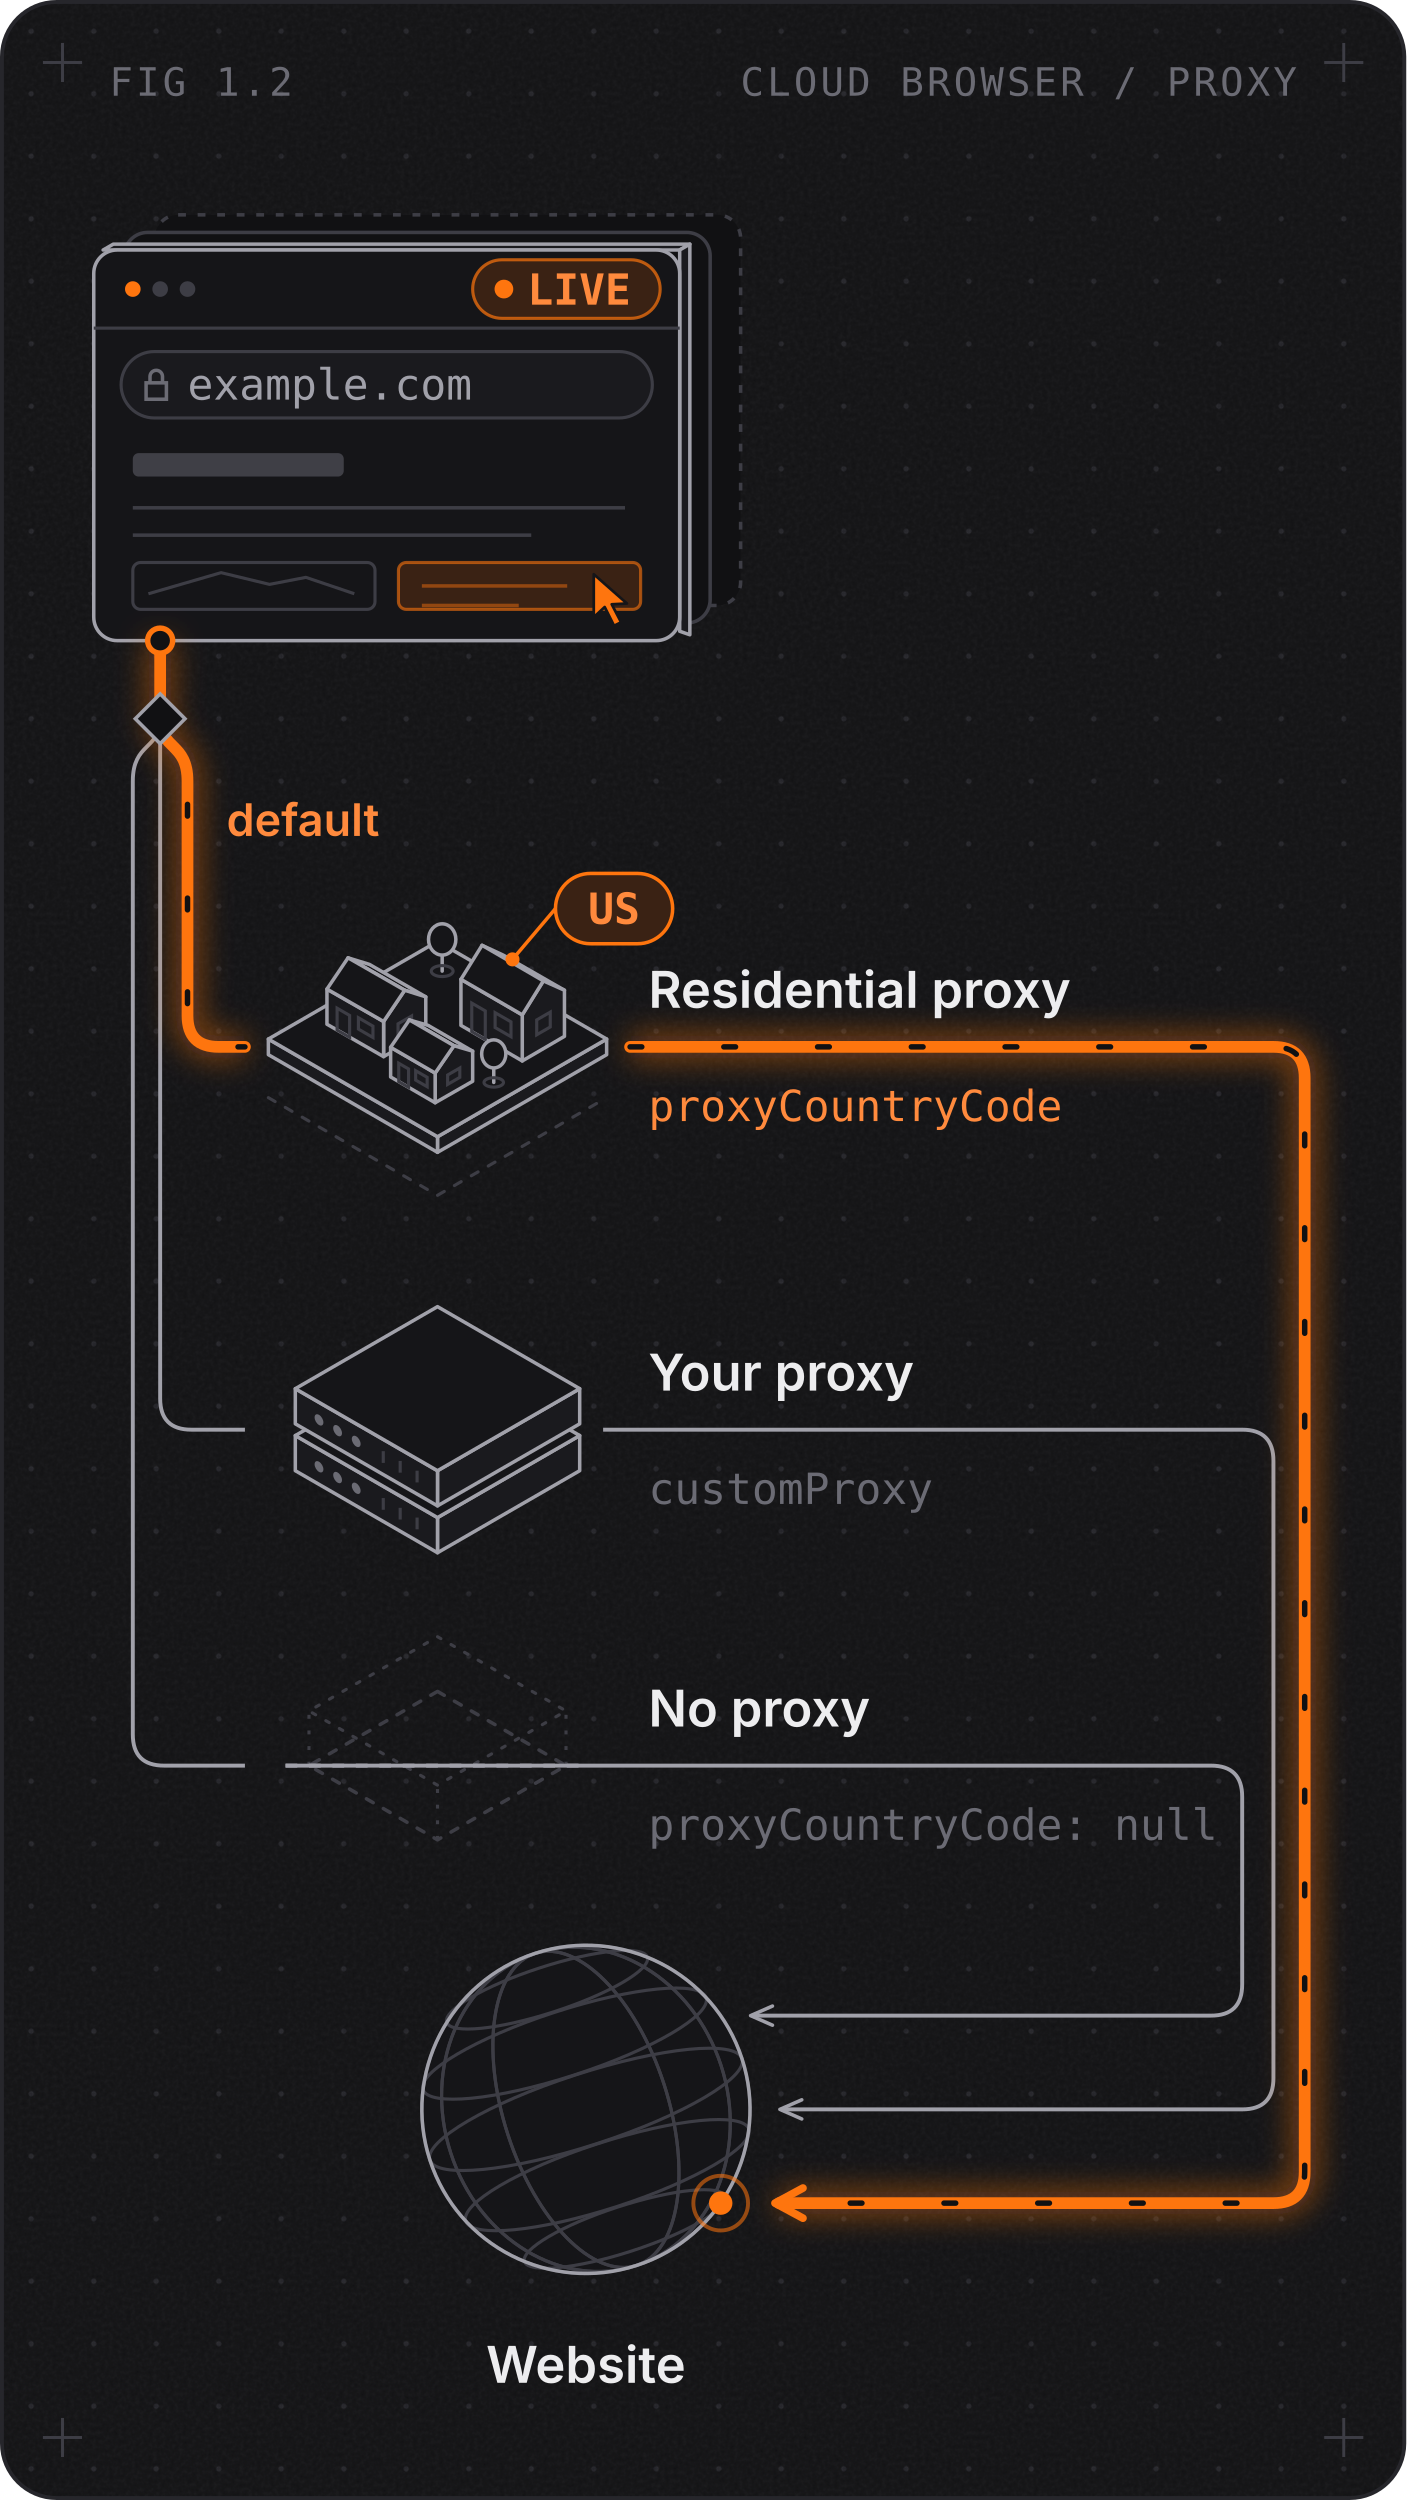
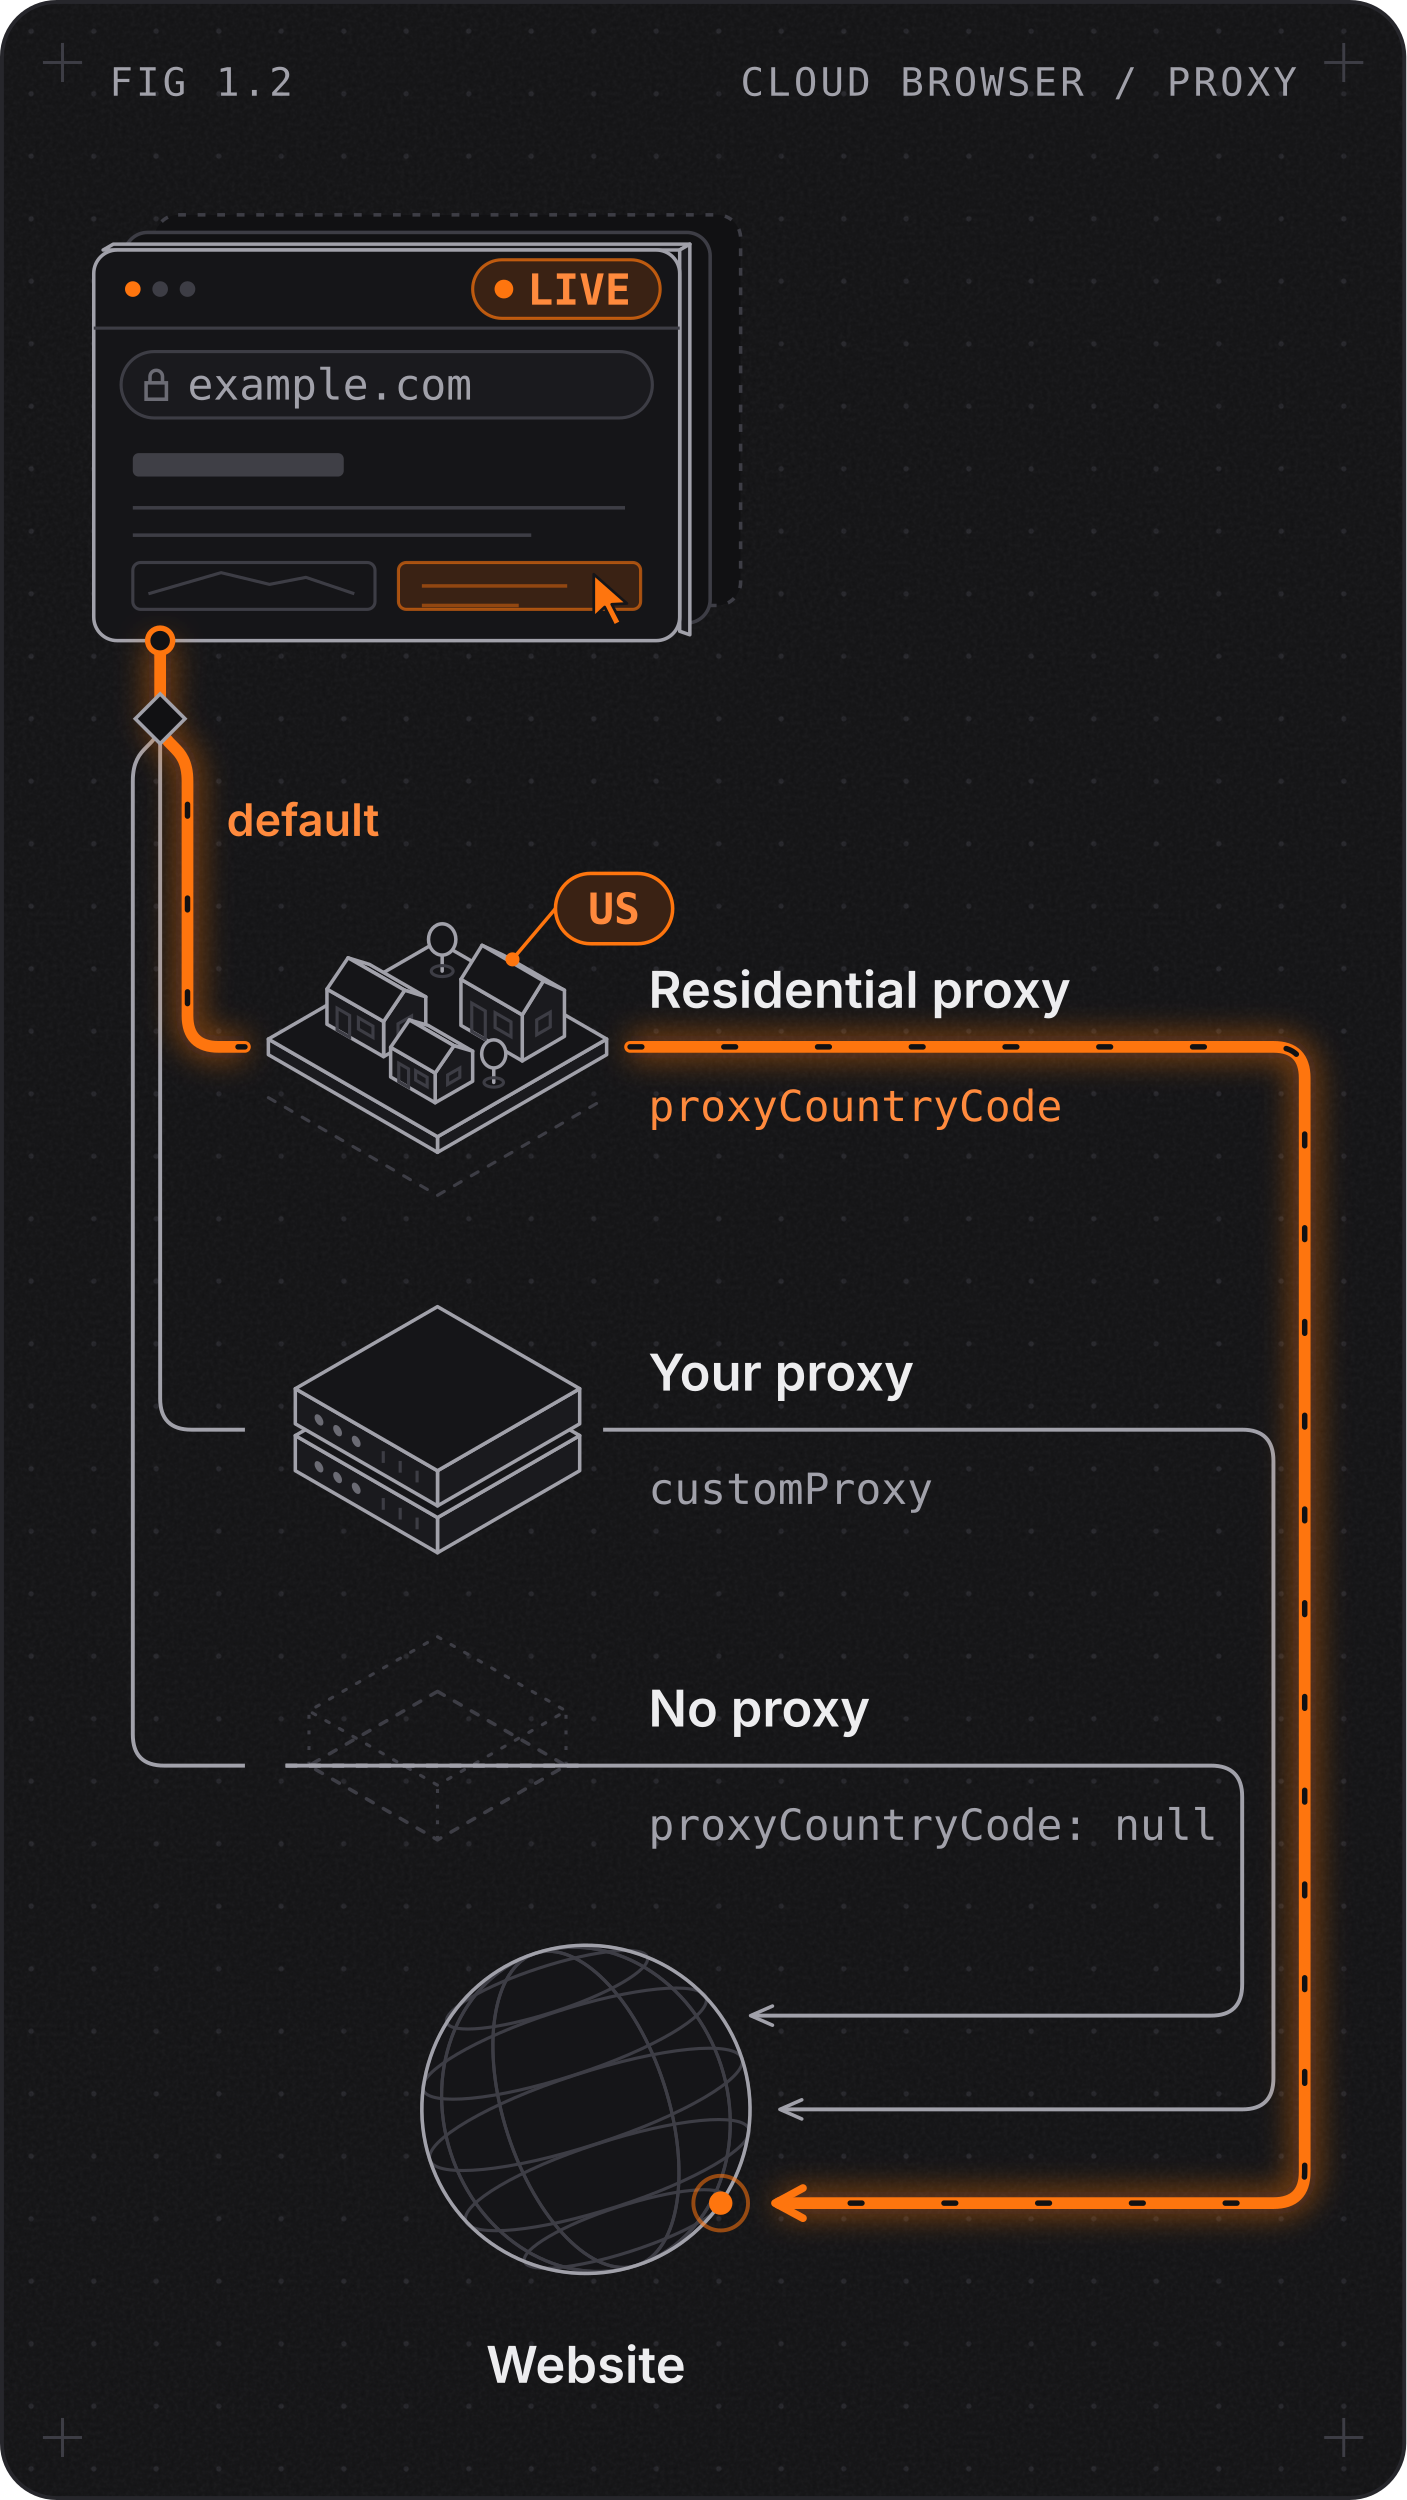
<svg xmlns="http://www.w3.org/2000/svg" viewBox="0 0 360 640" width="360" height="640" role="img" aria-labelledby="t d" fill="none">
  <style>.s{font-family:Geist, Inter, -apple-system, BlinkMacSystemFont, 'Segoe UI', Helvetica, Arial, sans-serif}.m{font-family:'Geist Mono', ui-monospace, SFMono-Regular, Menlo, monospace}text{font-kerning:normal}@keyframes fr{to{stroke-dashoffset:-24}}@keyframes cur{0%,100%{transform:translate(0,0)}35%,55%{transform:translate(-30px,-14px)}75%{transform:translate(-8px,-24px)}}@keyframes live{0%,100%{fill-opacity:1}50%{fill-opacity:.25}}@keyframes c0{0%,23%{fill-opacity:1}25%,98%{fill-opacity:0}100%{fill-opacity:1}}@keyframes cn{0%{fill-opacity:0}2%,23%{fill-opacity:1}25%,100%{fill-opacity:0}}@keyframes ping{0%{stroke-opacity:.9;r:4}70%,100%{stroke-opacity:0;r:13}}@media (prefers-reduced-motion:no-preference){.pk{animation:fr 1.2s linear infinite}.cur{animation:cur 6s ease-in-out infinite}.live{animation:live 1.6s ease-in-out infinite}.cc0{animation:c0 12s linear infinite}.cc1{animation:cn 12s linear 3s infinite}.cc2{animation:cn 12s linear 6s infinite}.cc3{animation:cn 12s linear 9s infinite}.ping{animation:ping 2.4s ease-out infinite}}@keyframes spin{0%{transform:scaleX(0)}16.7%{transform:scaleX(.5)}33.3%{transform:scaleX(.866)}50%{transform:scaleX(1)}66.7%{transform:scaleX(.866)}83.3%{transform:scaleX(.5)}100%{transform:scaleX(0)}}.man{display:none}@media (prefers-reduced-motion:no-preference){.mst{display:none}.man{display:inline}.mer{transform-origin:150px 540px;transform-box:view-box;animation:spin 18s linear infinite}}</style>
  <defs>
    <pattern id="dots" width="16" height="16" patternUnits="userSpaceOnUse">
      <circle cx="8" cy="8" r="0.7" fill="#232328" />
    </pattern>
    <filter id="grain" x="0" y="0" width="100%" height="100%">
      <feTurbulence type="fractalNoise" baseFrequency="0.9" numOctaves="2" seed="7" stitchTiles="stitch" />
      <feColorMatrix values="0 0 0 0 0.5  0 0 0 0 0.5  0 0 0 0 0.5  0 0 0 0.07 0" />
    </filter>
    <clipPath id="card">
      <rect x="0.5" y="0.5" width="359" height="639" rx="14" />
    </clipPath>
    <marker id="ah" viewBox="0 0 10 10" refX="8.5" refY="5" markerWidth="7" markerHeight="7" orient="auto-start-reverse">
      <path d="M1 1.5 L9 5 L1 8.5" stroke="#A1A1AA" stroke-width="1.3" fill="none" stroke-linecap="round" stroke-linejoin="round" />
    </marker>
    <marker id="ao" viewBox="0 0 10 10" refX="7" refY="5" markerWidth="11" markerHeight="11" markerUnits="userSpaceOnUse" orient="auto">
      <path d="M1.5 1.5 L8 5 L1.5 8.5" stroke="#FE750E" stroke-width="1.8" fill="none" stroke-linecap="round" stroke-linejoin="round" />
    </marker>
    <filter id="glow" filterUnits="userSpaceOnUse" x="0" y="0" width="360" height="640">
      <feGaussianBlur stdDeviation="4" />
    </filter>
  </defs>
  <rect x="0.5" y="0.5" width="359" height="639" rx="14" fill="#111113" />
  <g clip-path="url(#card)">
    <rect width="360" height="640" fill="url(#dots)" />
    <rect width="360" height="640" filter="url(#grain)" />
  </g>
  <rect x="0.5" y="0.5" width="359" height="639" rx="14" fill="none" stroke="#26262B" />
  <path d="M11 16h10M16 11v10" stroke="#3D3D45" stroke-width="0.75" />
  <path d="M339 16h10M344 11v10" stroke="#3D3D45" stroke-width="0.75" />
  <path d="M11 624h10M16 619v10" stroke="#3D3D45" stroke-width="0.75" />
  <path d="M339 624h10M344 619v10" stroke="#3D3D45" stroke-width="0.75" />
-   <text x="28.0" y="24.5" font-size="10" fill="#6B6B74" letter-spacing="0.08em" class="m">FIG 1.2</text>
-   <text x="332.0" y="24.5" font-size="10" fill="#6B6B74" text-anchor="end" letter-spacing="0.08em" class="m">CLOUD BROWSER / PROXY</text>
+   <text x="28.0" y="24.5" font-size="10" fill="#A1A1AA" letter-spacing="0.08em" class="m">FIG 1.2</text>
+   <text x="332.0" y="24.5" font-size="10" fill="#A1A1AA" text-anchor="end" letter-spacing="0.08em" class="m">CLOUD BROWSER / PROXY</text>
  <rect x="39.6" y="55.0" width="150" height="100" rx="6" fill="#111113" stroke="#3D3D45" stroke-width="0.9" stroke-dasharray="2 3" />
  <rect x="31.8" y="59.5" width="150" height="100" rx="6" fill="#111113" stroke="#3D3D45" stroke-width="0.9" />
  <polygon points="26.4,64.0 174.0,64.0 176.6,62.5 29.0,62.5" fill="#1A1A1E" stroke="#A1A1AA" stroke-width="0.9" stroke-linejoin="round" stroke-linecap="round" />
  <polygon points="174.0,64.0 176.6,62.5 176.6,162.5 174.0,161.6" fill="#1A1A1E" stroke="#A1A1AA" stroke-width="0.9" stroke-linejoin="round" stroke-linecap="round" />
  <rect x="24" y="64" width="150" height="100" rx="6" fill="#151518" stroke="#A1A1AA" stroke-width="0.9" />
  <line x1="24" y1="84" x2="174" y2="84" stroke="#3D3D45" stroke-width="0.8" />
  <circle cx="34" cy="74.0" r="2" fill="#FE750E" />
  <circle cx="41" cy="74.0" r="2" fill="#3D3D45" />
  <circle cx="48" cy="74.0" r="2" fill="#3D3D45" />
  <rect x="121" y="66.5" width="48" height="15" rx="7.5" fill="#3A2214" stroke="#FE750E" stroke-width="0.8" stroke-opacity=".7" />
  <circle class="live" cx="129" cy="74" r="2.4" fill="#FE750E" />
  <text x="135.0" y="78.0" font-size="11" fill="#FF8A3D" font-weight="600" class="m">LIVE</text>
  <rect x="31" y="90" width="136" height="17" rx="8.5" fill="#1A1A1E" stroke="#3D3D45" stroke-width="0.8" />
  <path d="M37.4 98.0h5.2v4.2h-5.2zM38.4 98.0v-1.6a1.6 1.6 0 0 1 3.2 0v1.6" stroke="#6B6B74" stroke-width="0.9" />
  <text x="48.0" y="102.3" font-size="11" fill="#A1A1AA" class="m">example.com</text>
  <rect x="34" y="116" width="54" height="6" rx="1.5" fill="#6B6B74" fill-opacity=".5" />
  <line x1="34" y1="130" x2="160" y2="130" stroke="#3D3D45" stroke-width="0.9" />
  <line x1="34" y1="137" x2="136" y2="137" stroke="#3D3D45" stroke-width="0.9" />
  <rect x="34" y="144" width="62.0" height="12" rx="2" stroke="#3D3D45" stroke-width="0.8" />
  <path d="M38 152 l18.6 -5.4 l12.4 3.0 l9.3 -1.8 l12.4 4.2" stroke="#3D3D45" stroke-width="0.8" stroke-linejoin="round" />
  <rect x="102.0" y="144" width="62.0" height="12" rx="2" fill="#3A2214" stroke="#FE750E" stroke-width="0.8" stroke-opacity=".6" />
  <line x1="108.0" y1="150" x2="145.2" y2="150" stroke="#FE750E" stroke-opacity=".45" stroke-width="0.9" />
  <line x1="108.0" y1="155" x2="132.8" y2="155" stroke="#FE750E" stroke-opacity=".45" stroke-width="0.9" />
  <path class="cur" d="M152 147 l0 11 l2.8 -2.6 l2.4 4.8 l1.8 -0.9 l-2.4 -4.6 l3.9 -0.2z" fill="#FE750E" stroke="#151518" stroke-width="0.7" stroke-linejoin="round" />
  <g transform="rotate(-18 150 540)">
    <circle cx="150" cy="540" r="42" fill="#151518" />
    <ellipse cx="150" cy="572.2" rx="27.0" ry="5.9" stroke="#3D3D45" stroke-width="0.8" />
    <ellipse cx="150" cy="557.7" rx="38.1" ry="8.4" stroke="#3D3D45" stroke-width="0.8" />
    <ellipse cx="150" cy="540.0" rx="42.0" ry="9.2" stroke="#3D3D45" stroke-width="0.8" />
    <ellipse cx="150" cy="522.3" rx="38.1" ry="8.4" stroke="#3D3D45" stroke-width="0.8" />
    <ellipse cx="150" cy="507.8" rx="27.0" ry="5.9" stroke="#3D3D45" stroke-width="0.8" />
    <g class="mst">
      <ellipse cx="150" cy="540" rx="0.00" ry="42" stroke="#3D3D45" stroke-width="0.8" />
      <ellipse cx="150" cy="540" rx="21.00" ry="42" stroke="#3D3D45" stroke-width="0.8" />
      <ellipse cx="150" cy="540" rx="36.37" ry="42" stroke="#3D3D45" stroke-width="0.8" />
      <ellipse cx="150" cy="540" rx="42.00" ry="42" stroke="#3D3D45" stroke-width="0.8" />
      <ellipse cx="150" cy="540" rx="36.37" ry="42" stroke="#3D3D45" stroke-width="0.8" />
      <ellipse cx="150" cy="540" rx="21.00" ry="42" stroke="#3D3D45" stroke-width="0.8" />
    </g>
    <g class="man" aria-hidden="true">
      <ellipse class="mer" style="animation-delay:0s" cx="150" cy="540" rx="42" ry="42" stroke="#3D3D45" stroke-width="0.8" vector-effect="non-scaling-stroke" />
      <ellipse class="mer" style="animation-delay:-3s" cx="150" cy="540" rx="42" ry="42" stroke="#3D3D45" stroke-width="0.8" vector-effect="non-scaling-stroke" />
      <ellipse class="mer" style="animation-delay:-6s" cx="150" cy="540" rx="42" ry="42" stroke="#3D3D45" stroke-width="0.8" vector-effect="non-scaling-stroke" />
      <ellipse class="mer" style="animation-delay:-9s" cx="150" cy="540" rx="42" ry="42" stroke="#3D3D45" stroke-width="0.8" vector-effect="non-scaling-stroke" />
      <ellipse class="mer" style="animation-delay:-12s" cx="150" cy="540" rx="42" ry="42" stroke="#3D3D45" stroke-width="0.8" vector-effect="non-scaling-stroke" />
      <ellipse class="mer" style="animation-delay:-15s" cx="150" cy="540" rx="42" ry="42" stroke="#3D3D45" stroke-width="0.8" vector-effect="non-scaling-stroke" />
    </g>
    <circle cx="150" cy="540" r="42" stroke="#A1A1AA" stroke-width="0.9" />
  </g>
  <path d="M41 184 V358 Q41 366 49 366 H62.7" stroke="#A1A1AA" stroke-width="1" />
  <path d="M154.4 366 H318 Q326 366 326 374 V532 Q326 540 318 540 H200.0" stroke="#A1A1AA" stroke-width="1" marker-end="url(#ah)" />
  <path d="M41 184 C41 192 34 190 34 200 V444 Q34 452 42 452 H62.7" stroke="#A1A1AA" stroke-width="1" />
  <polygon points="112.0,433.0 144.9,452.0 112.0,471.0 79.1,452.0" stroke="#3D3D45" stroke-width="0.9" stroke-dasharray="2 3" stroke-linejoin="round" stroke-linecap="round" />
  <polygon points="112.0,419.0 144.9,438.0 112.0,457.0 79.1,438.0" stroke="#3D3D45" stroke-width="0.8" stroke-dasharray="1 3" stroke-linejoin="round" stroke-linecap="round" />
  <line x1="79.1" y1="452.0" x2="79.1" y2="438.0" stroke="#3D3D45" stroke-width="0.8" stroke-dasharray="1 3" />
  <line x1="112.0" y1="471.0" x2="112.0" y2="457.0" stroke="#3D3D45" stroke-width="0.8" stroke-dasharray="1 3" />
  <line x1="144.9" y1="452.0" x2="144.9" y2="438.0" stroke="#3D3D45" stroke-width="0.8" stroke-dasharray="1 3" />
  <path d="M73.1 452 H310 Q318 452 318 460 V508 Q318 516 310 516 H192.5" stroke="#A1A1AA" stroke-width="1" marker-end="url(#ah)" />
  <path d="M73.1 452 H150.9" stroke="#A1A1AA" stroke-width="1" stroke-dasharray="3 3" />
  <path d="M41 164 V184" stroke="#FE750E" stroke-width="6" stroke-opacity="0.5" filter="url(#glow)" />
  <path d="M41 164 V184" stroke="#FE750E" stroke-width="3" stroke-linecap="round" stroke-linejoin="round" />
  <path class="pk" d="M41 164 V184" stroke="#111113" stroke-width="1.4" stroke-linecap="round" stroke-dasharray="3 21" />
  <path d="M41 184 C41 192 48 190 48 200 V260 Q48 268 56 268 H62.7" stroke="#FE750E" stroke-width="6" stroke-opacity="0.5" filter="url(#glow)" />
  <path d="M41 184 C41 192 48 190 48 200 V260 Q48 268 56 268 H62.7" stroke="#FE750E" stroke-width="3" stroke-linecap="round" stroke-linejoin="round" />
  <path class="pk" d="M41 184 C41 192 48 190 48 200 V260 Q48 268 56 268 H62.7" stroke="#111113" stroke-width="1.4" stroke-linecap="round" stroke-dasharray="3 21" />
  <path d="M161.3 268 H326 Q334 268 334 276 V556 Q334 564 326 564 H199.5" stroke="#FE750E" stroke-width="6" stroke-opacity="0.5" filter="url(#glow)" />
  <path d="M161.3 268 H326 Q334 268 334 276 V556 Q334 564 326 564 H199.5" stroke="#FE750E" stroke-width="3" stroke-linecap="round" stroke-linejoin="round" marker-end="url(#ao)" />
  <path class="pk" d="M161.3 268 H326 Q334 268 334 276 V556 Q334 564 326 564 H199.5" stroke="#111113" stroke-width="1.4" stroke-linecap="round" stroke-dasharray="3 21" />
  <circle cx="41" cy="164" r="3.2" fill="#111113" stroke="#FE750E" stroke-width="1.4" />
  <rect x="36.5" y="179.5" width="9" height="9" transform="rotate(45 41 184)" fill="#111113" stroke="#A1A1AA" stroke-width="0.9" />
  <circle class="ping" cx="184.5" cy="564.0" r="7" stroke="#FE750E" stroke-width="1" stroke-opacity=".55" />
  <circle cx="184.5" cy="564.0" r="3" fill="#FE750E" />
  <polyline points="68.7,281.0 112.0,306.0 155.3,281.0" stroke="#3D3D45" stroke-width="0.8" stroke-dasharray="2 3" stroke-linejoin="round" stroke-linecap="round" />
  <polygon points="155.3,266.0 112.0,291.0 112.0,295.0 155.3,270.0" fill="#1A1A1E" stroke="#A1A1AA" stroke-width="0.9" stroke-linejoin="round" stroke-linecap="round" />
  <polygon points="68.7,266.0 112.0,291.0 112.0,295.0 68.7,270.0" fill="#1A1A1E" stroke="#A1A1AA" stroke-width="0.9" stroke-linejoin="round" stroke-linecap="round" />
  <polygon points="112.0,241.0 155.3,266.0 112.0,291.0 68.7,266.0" fill="#151518" stroke="#A1A1AA" stroke-width="0.9" stroke-linejoin="round" stroke-linecap="round" />
  <line x1="113.2" y1="248.6" x2="113.2" y2="242.4" stroke="#A1A1AA" stroke-width="0.9" stroke-linecap="round" />
  <ellipse cx="113.2" cy="240.5" rx="3.5" ry="4.0" fill="#151518" stroke="#A1A1AA" stroke-width="0.9" />
  <ellipse cx="113.2" cy="248.6" rx="2.8" ry="1.4" stroke="#3D3D45" stroke-width="0.8" />
  <polygon points="128.8,244.5 144.5,253.5 139.1,251.1 123.4,242.0" fill="#151518" stroke="#A1A1AA" stroke-width="0.9" stroke-linejoin="round" stroke-linecap="round" />
  <polygon points="144.5,265.3 144.5,253.5 139.1,251.1 133.7,259.8 133.7,271.6" fill="#1A1A1E" stroke="#A1A1AA" stroke-width="0.9" stroke-linejoin="round" stroke-linecap="round" />
  <polygon points="118.0,262.5 133.7,271.6 133.7,259.8 118.0,250.7" fill="#1A1A1E" stroke="#A1A1AA" stroke-width="0.9" stroke-linejoin="round" stroke-linecap="round" />
  <polygon points="123.4,242.0 139.1,251.1 133.7,259.8 118.0,250.7" fill="#151518" stroke="#A1A1AA" stroke-width="0.9" stroke-linejoin="round" stroke-linecap="round" />
  <g transform="matrix(0.866,0.5,0,1,118.0,262.5)">
    <rect x="3.2" y="-7.3" width="4.0" height="7.3" stroke="#3D3D45" stroke-width="0.8" vector-effect="non-scaling-stroke" />
    <rect x="10.1" y="-8.3" width="4.7" height="3.8" stroke="#3D3D45" stroke-width="0.8" vector-effect="non-scaling-stroke" />
  </g>
  <g transform="matrix(-0.866,0.5,0,1,144.5,265.3)">
    <rect x="4.2" y="-8.3" width="4.0" height="3.8" stroke="#3D3D45" stroke-width="0.8" vector-effect="non-scaling-stroke" />
  </g>
  <line x1="126.4" y1="277.1" x2="126.4" y2="271.6" stroke="#A1A1AA" stroke-width="0.9" stroke-linecap="round" />
  <ellipse cx="126.4" cy="269.8" rx="3.1" ry="3.6" fill="#151518" stroke="#A1A1AA" stroke-width="0.9" />
  <ellipse cx="126.4" cy="277.1" rx="2.5" ry="1.2" stroke="#3D3D45" stroke-width="0.8" />
  <polygon points="94.6,246.9 109.0,255.2 103.6,253.5 89.1,245.2" fill="#151518" stroke="#A1A1AA" stroke-width="0.9" stroke-linejoin="round" stroke-linecap="round" />
  <polygon points="109.0,264.3 109.0,255.2 103.6,253.5 98.2,261.5 98.2,270.5" fill="#1A1A1E" stroke="#A1A1AA" stroke-width="0.9" stroke-linejoin="round" stroke-linecap="round" />
  <polygon points="83.7,262.2 98.2,270.5 98.2,261.5 83.7,253.2" fill="#1A1A1E" stroke="#A1A1AA" stroke-width="0.9" stroke-linejoin="round" stroke-linecap="round" />
  <polygon points="89.1,245.2 103.6,253.5 98.2,261.5 83.7,253.2" fill="#151518" stroke="#A1A1AA" stroke-width="0.9" stroke-linejoin="round" stroke-linecap="round" />
  <g transform="matrix(0.866,0.5,0,1,83.7,262.2)">
    <rect x="3.0" y="-5.6" width="3.7" height="5.6" stroke="#3D3D45" stroke-width="0.8" vector-effect="non-scaling-stroke" />
    <rect x="9.3" y="-6.3" width="4.3" height="2.9" stroke="#3D3D45" stroke-width="0.8" vector-effect="non-scaling-stroke" />
  </g>
  <g transform="matrix(-0.866,0.5,0,1,109.0,264.3)">
    <rect x="4.2" y="-6.3" width="4.0" height="2.9" stroke="#3D3D45" stroke-width="0.8" vector-effect="non-scaling-stroke" />
  </g>
  <polygon points="109.6,262.5 121.0,269.1 116.2,267.7 104.8,261.1" fill="#151518" stroke="#A1A1AA" stroke-width="0.9" stroke-linejoin="round" stroke-linecap="round" />
  <polygon points="121.0,276.8 121.0,269.1 116.2,267.7 111.4,274.7 111.4,282.3" fill="#1A1A1E" stroke="#A1A1AA" stroke-width="0.9" stroke-linejoin="round" stroke-linecap="round" />
  <polygon points="100.0,275.7 111.4,282.3 111.4,274.7 100.0,268.1" fill="#1A1A1E" stroke="#A1A1AA" stroke-width="0.9" stroke-linejoin="round" stroke-linecap="round" />
  <polygon points="104.8,261.1 116.2,267.7 111.4,274.7 100.0,268.1" fill="#151518" stroke="#A1A1AA" stroke-width="0.9" stroke-linejoin="round" stroke-linecap="round" />
  <g transform="matrix(0.866,0.5,0,1,100.0,275.7)">
    <rect x="2.4" y="-4.7" width="2.9" height="4.7" stroke="#3D3D45" stroke-width="0.8" vector-effect="non-scaling-stroke" />
    <rect x="7.4" y="-5.3" width="3.4" height="2.4" stroke="#3D3D45" stroke-width="0.8" vector-effect="non-scaling-stroke" />
  </g>
  <g transform="matrix(-0.866,0.5,0,1,121.0,276.8)">
    <rect x="3.8" y="-5.3" width="3.6" height="2.4" stroke="#3D3D45" stroke-width="0.8" vector-effect="non-scaling-stroke" />
  </g>
  <polygon points="148.4,367.5 112.0,388.5 112.0,397.5 148.4,376.5" fill="#1A1A1E" stroke="#A1A1AA" stroke-width="0.9" stroke-linejoin="round" stroke-linecap="round" />
  <polygon points="75.6,367.5 112.0,388.5 112.0,397.5 75.6,376.5" fill="#1A1A1E" stroke="#A1A1AA" stroke-width="0.9" stroke-linejoin="round" stroke-linecap="round" />
  <polygon points="112.0,346.5 148.4,367.5 112.0,388.5 75.6,367.5" fill="#151518" stroke="#A1A1AA" stroke-width="0.9" stroke-linejoin="round" stroke-linecap="round" />
  <g transform="matrix(0.866,0.5,0,1,75.6,376.5)">
    <circle cx="7.0" cy="-4.5" r="1.3" fill="#6B6B74" />
    <circle cx="12.5" cy="-4.5" r="1.3" fill="#6B6B74" />
    <circle cx="18.0" cy="-4.5" r="1.3" fill="#6B6B74" />
    <line x1="26" y1="-6" x2="26" y2="-3" stroke="#3D3D45" stroke-width="0.8" vector-effect="non-scaling-stroke" />
    <line x1="31" y1="-6" x2="31" y2="-3" stroke="#3D3D45" stroke-width="0.8" vector-effect="non-scaling-stroke" />
    <line x1="36" y1="-6" x2="36" y2="-3" stroke="#3D3D45" stroke-width="0.8" vector-effect="non-scaling-stroke" />
  </g>
  <polygon points="148.4,355.5 112.0,376.5 112.0,385.5 148.4,364.5" fill="#1A1A1E" stroke="#A1A1AA" stroke-width="0.9" stroke-linejoin="round" stroke-linecap="round" />
  <polygon points="75.6,355.5 112.0,376.5 112.0,385.5 75.6,364.5" fill="#1A1A1E" stroke="#A1A1AA" stroke-width="0.9" stroke-linejoin="round" stroke-linecap="round" />
  <polygon points="112.0,334.5 148.4,355.5 112.0,376.5 75.6,355.5" fill="#151518" stroke="#A1A1AA" stroke-width="0.9" stroke-linejoin="round" stroke-linecap="round" />
  <g transform="matrix(0.866,0.5,0,1,75.6,364.5)">
    <circle cx="7.0" cy="-4.5" r="1.3" fill="#6B6B74" />
    <circle cx="12.5" cy="-4.5" r="1.3" fill="#6B6B74" />
    <circle cx="18.0" cy="-4.5" r="1.3" fill="#6B6B74" />
    <line x1="26" y1="-6" x2="26" y2="-3" stroke="#3D3D45" stroke-width="0.8" vector-effect="non-scaling-stroke" />
    <line x1="31" y1="-6" x2="31" y2="-3" stroke="#3D3D45" stroke-width="0.8" vector-effect="non-scaling-stroke" />
    <line x1="36" y1="-6" x2="36" y2="-3" stroke="#3D3D45" stroke-width="0.8" vector-effect="non-scaling-stroke" />
  </g>
  <path d="M131.2 245.6 L142.2 232.6" stroke="#FE750E" stroke-width="0.9" />
  <circle cx="131.2" cy="245.6" r="1.8" fill="#FE750E" />
  <rect x="142.2" y="223.6" width="30" height="18" rx="9" fill="#3A2214" stroke="#FE750E" stroke-width="0.9" />
  <text x="157.2" y="236.5" font-size="11" fill="#FF8A3D" font-weight="600" text-anchor="middle" class="m cc0">US</text>
  <text x="157.2" y="236.5" font-size="11" fill="#FF8A3D" font-weight="600" text-anchor="middle" class="m cc1" fill-opacity="0" aria-hidden="true">DE</text>
  <text x="157.2" y="236.5" font-size="11" fill="#FF8A3D" font-weight="600" text-anchor="middle" class="m cc2" fill-opacity="0" aria-hidden="true">JP</text>
  <text x="157.2" y="236.5" font-size="11" fill="#FF8A3D" font-weight="600" text-anchor="middle" class="m cc3" fill-opacity="0" aria-hidden="true">BR</text>
  <text x="58.0" y="214.0" font-size="11.5" fill="#FF8A3D" font-weight="600" class="s">default</text>
  <text x="166.0" y="258.0" font-size="13" fill="#EDEDEF" font-weight="600" class="s">Residential proxy</text>
  <text x="166.0" y="287.0" font-size="11" fill="#FF8A3D" class="m">proxyCountryCode</text>
  <text x="166.0" y="356.0" font-size="13" fill="#EDEDEF" font-weight="600" class="s">Your proxy</text>
-   <text x="166.0" y="385.0" font-size="11" fill="#6B6B74" class="m">customProxy</text>
+   <text x="166.0" y="385.0" font-size="11" fill="#A1A1AA" class="m">customProxy</text>
  <text x="166.0" y="442.0" font-size="13" fill="#EDEDEF" font-weight="600" class="s">No proxy</text>
-   <text x="166.0" y="471.0" font-size="11" fill="#6B6B74" class="m">proxyCountryCode: null</text>
+   <text x="166.0" y="471.0" font-size="11" fill="#A1A1AA" class="m">proxyCountryCode: null</text>
  <text x="150.0" y="610.0" font-size="13" fill="#EDEDEF" font-weight="600" text-anchor="middle" class="s">Website</text>
</svg>
